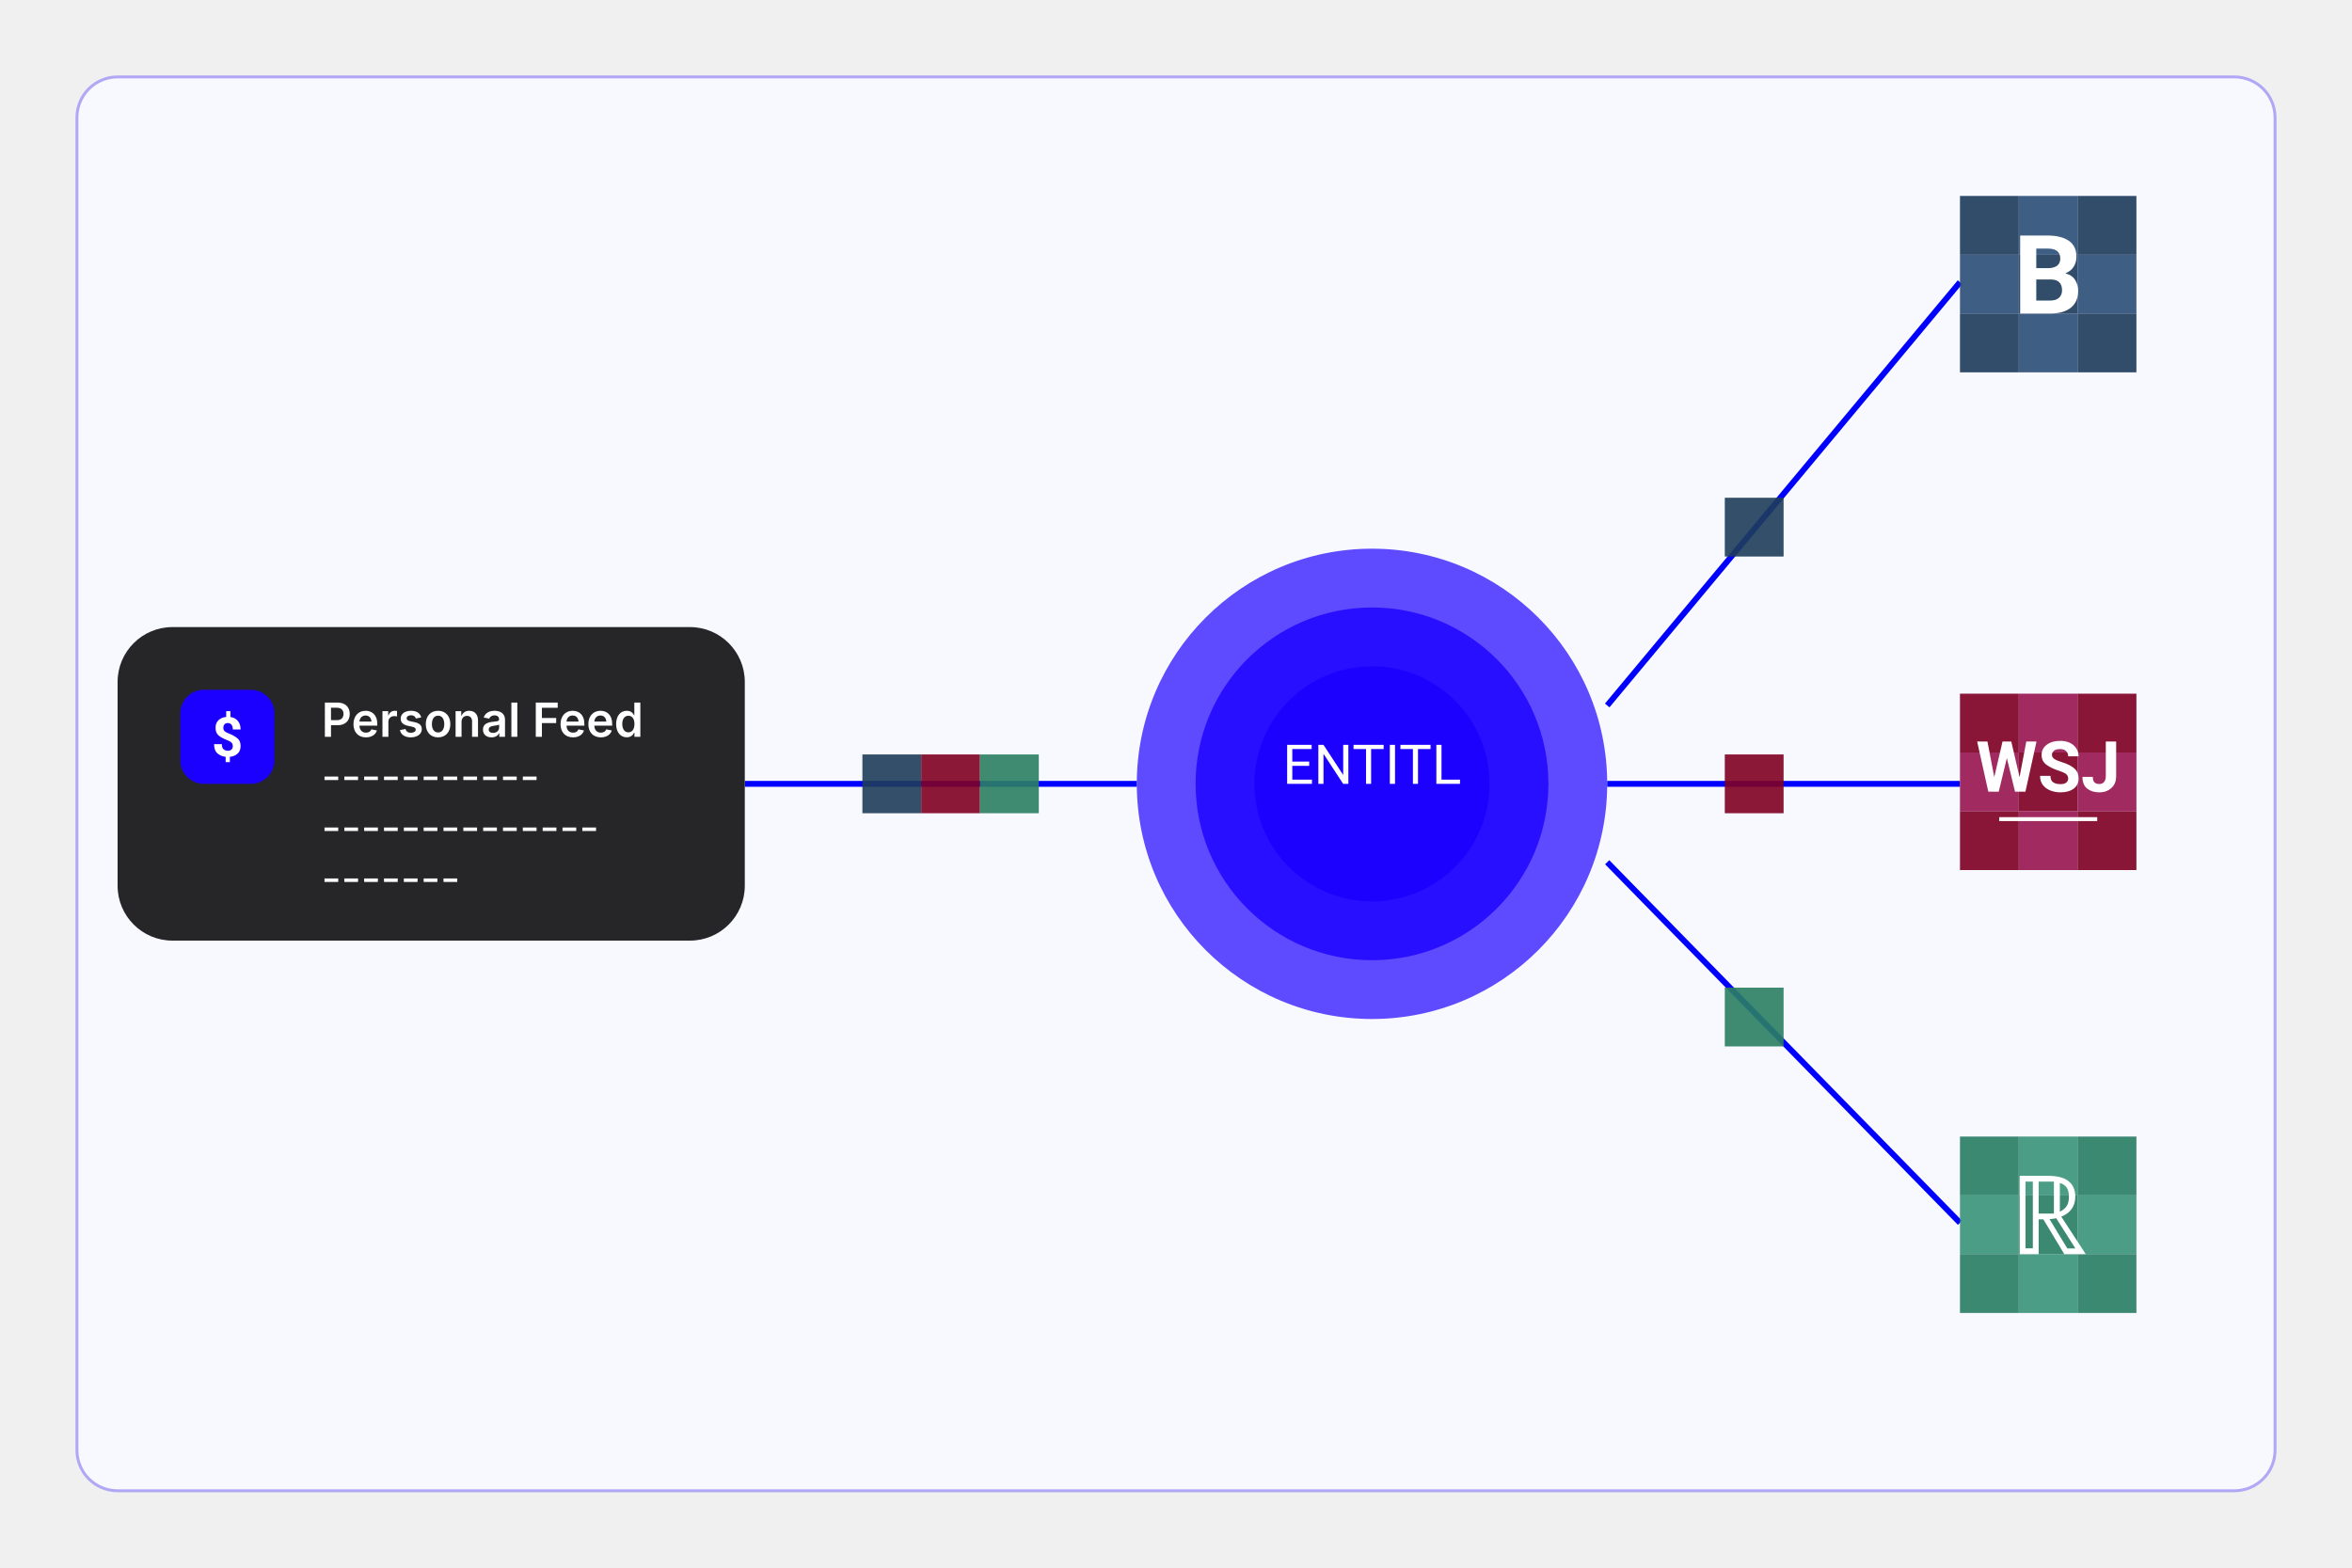
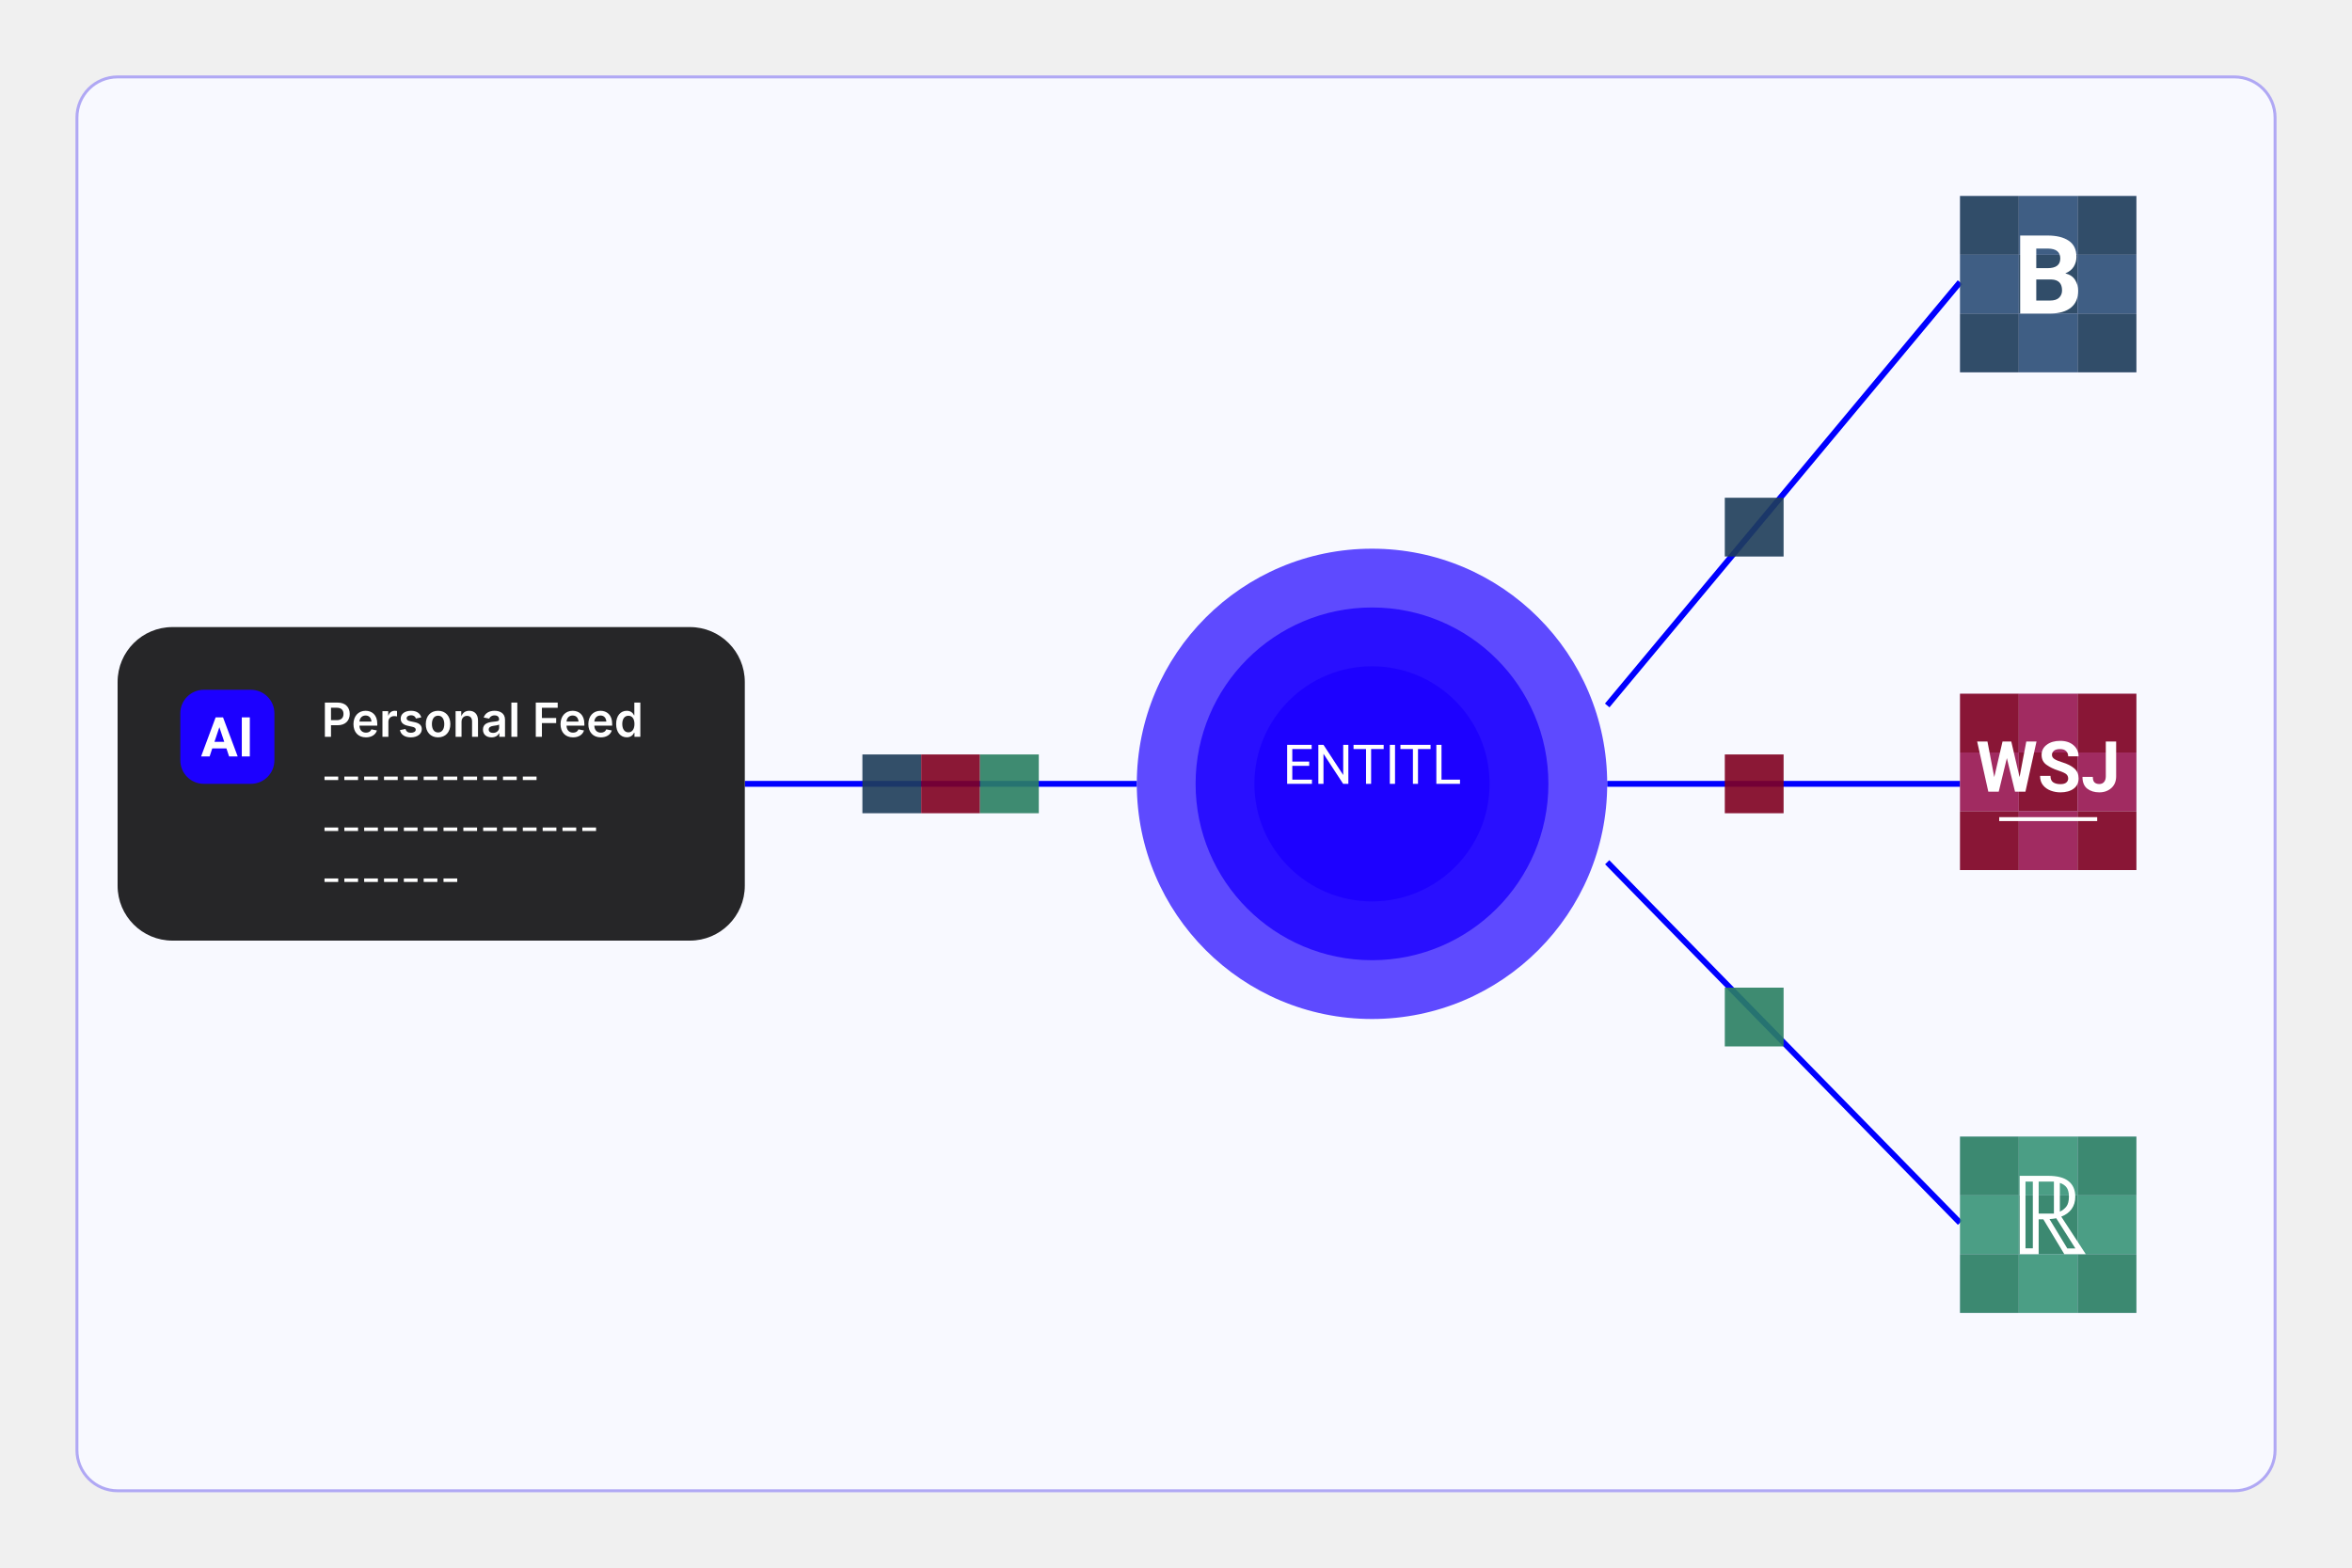
<svg xmlns="http://www.w3.org/2000/svg" viewBox="0 0 600 400">
  <rect x="20" y="20" width="560" height="360" rx="10" fill="#F8F9FF" stroke="#1c00ff" stroke-width="1.5" opacity="0.3" />
  <g transform="translate(0, 0)">
    <rect x="20" y="20" width="560" height="360" rx="10" fill="#F8F9FF" />
    <g id="connections">
      <line x1="190" y1="200" x2="290" y2="200" stroke="#0000FF" stroke-width="1.5" />
      <rect x="220" y="192.5" width="15" height="15" fill="#1E3D59" opacity="0.9" />
      <rect x="235" y="192.5" width="15" height="15" fill="#800020" opacity="0.9" />
      <rect x="250" y="192.5" width="15" height="15" fill="#2A7F62" opacity="0.9" />
      <line x1="410" y1="180" x2="500" y2="72" stroke="#0000FF" stroke-width="1.5" />
      <line x1="410" y1="200" x2="500" y2="200" stroke="#0000FF" stroke-width="1.5" />
      <line x1="410" y1="220" x2="500" y2="312" stroke="#0000FF" stroke-width="1.5" />
      <rect x="440" y="127" width="15" height="15" fill="#1E3D59" opacity="0.9" />
      <rect x="440" y="192.5" width="15" height="15" fill="#800020" opacity="0.9" />
      <rect x="440" y="252" width="15" height="15" fill="#2A7F62" opacity="0.9" />
    </g>
    <g transform="translate(30, 160)">
      <rect x="0" y="0" width="160" height="80" rx="14" fill="rgba(28, 28, 30, 0.95)" />
      <rect x="16" y="16" width="24" height="24" rx="6" fill="#1c00ff" />
-       <text x="28" y="33" text-anchor="middle" fill="white" font-family="Roboto" font-size="14" font-weight="bold">$</text>
+       <text x="28" y="33" text-anchor="middle" fill="white" font-family="Roboto" font-size="14" font-weight="bold">AI</text>
      <text x="52" y="28" fill="white" font-family="system-ui, -apple-system" font-size="12" font-weight="600">Personal Feed</text>
      <text x="52" y="42" fill="white" font-family="system-ui, -apple-system" font-size="11">
        <tspan x="52" dy="0">-----------</tspan>
        <tspan x="52" dy="13">--------------</tspan>
        <tspan x="52" dy="13">-------</tspan>
      </text>
    </g>
    <g transform="translate(30,0)">
      <circle cx="320" cy="200" r="60" fill="#1c00ff" opacity="0.7" />
      <circle cx="320" cy="200" r="45" fill="#1c00ff" opacity="0.8" />
      <circle cx="320" cy="200" r="30" fill="#1c00ff" opacity="0.9" />
      <text x="320" y="200" text-anchor="middle" fill="white" font-family="Roboto" font-size="14">ENTITL</text>
    </g>
    <g transform="translate(500, 50)">
      <rect x="0" y="0" width="45" height="45" fill="#1c00ff" opacity="0.1" />
      <rect x="0" y="0" width="15" height="15" fill="#1E3D59" opacity="0.9" />
      <rect x="15" y="0" width="15" height="15" fill="#2E5077" opacity="0.9" />
      <rect x="30" y="0" width="15" height="15" fill="#1E3D59" opacity="0.9" />
      <rect x="0" y="15" width="15" height="15" fill="#2E5077" opacity="0.9" />
      <rect x="15" y="15" width="15" height="15" fill="#1E3D59" opacity="0.9" />
      <rect x="30" y="15" width="15" height="15" fill="#2E5077" opacity="0.9" />
      <rect x="0" y="30" width="15" height="15" fill="#1E3D59" opacity="0.9" />
      <rect x="15" y="30" width="15" height="15" fill="#2E5077" opacity="0.9" />
      <rect x="30" y="30" width="15" height="15" fill="#1E3D59" opacity="0.9" />
      <text x="22.5" y="30" text-anchor="middle" dominantBaseline="middle" fill="white" font-family="Roboto" font-size="28" font-weight="bold">B</text>
    </g>
    <g transform="translate(500, 177)">
      <rect x="0" y="0" width="45" height="45" fill="#1c00ff" opacity="0.1" />
      <rect x="0" y="0" width="15" height="15" fill="#800020" opacity="0.9" />
      <rect x="15" y="0" width="15" height="15" fill="#9A1750" opacity="0.9" />
      <rect x="30" y="0" width="15" height="15" fill="#800020" opacity="0.9" />
      <rect x="0" y="15" width="15" height="15" fill="#9A1750" opacity="0.9" />
      <rect x="15" y="15" width="15" height="15" fill="#800020" opacity="0.9" />
      <rect x="30" y="15" width="15" height="15" fill="#9A1750" opacity="0.9" />
      <rect x="0" y="30" width="15" height="15" fill="#800020" opacity="0.9" />
      <rect x="15" y="30" width="15" height="15" fill="#9A1750" opacity="0.9" />
      <rect x="30" y="30" width="15" height="15" fill="#800020" opacity="0.9" />
      <text x="22.5" y="25" text-anchor="middle" dominantBaseline="middle" fill="white" font-family="Roboto" font-size="18" font-weight="bold">WSJ</text>
      <line x1="10" y1="32" x2="35" y2="32" stroke="white" stroke-width="1" />
    </g>
    <g transform="translate(500, 290)">
      <rect x="0" y="0" width="45" height="45" fill="#1c00ff" opacity="0.1" />
      <rect x="0" y="0" width="15" height="15" fill="#2A7F62" opacity="0.9" />
      <rect x="15" y="0" width="15" height="15" fill="#3B9778" opacity="0.9" />
      <rect x="30" y="0" width="15" height="15" fill="#2A7F62" opacity="0.9" />
      <rect x="0" y="15" width="15" height="15" fill="#3B9778" opacity="0.9" />
      <rect x="15" y="15" width="15" height="15" fill="#2A7F62" opacity="0.9" />
      <rect x="30" y="15" width="15" height="15" fill="#3B9778" opacity="0.9" />
      <rect x="0" y="30" width="15" height="15" fill="#2A7F62" opacity="0.9" />
      <rect x="15" y="30" width="15" height="15" fill="#3B9778" opacity="0.9" />
      <rect x="30" y="30" width="15" height="15" fill="#2A7F62" opacity="0.9" />
      <text x="22.5" y="30" text-anchor="middle" dominantBaseline="middle" fill="white" font-family="Roboto" font-size="28" font-weight="bold">ℝ</text>
    </g>
  </g>
</svg>
